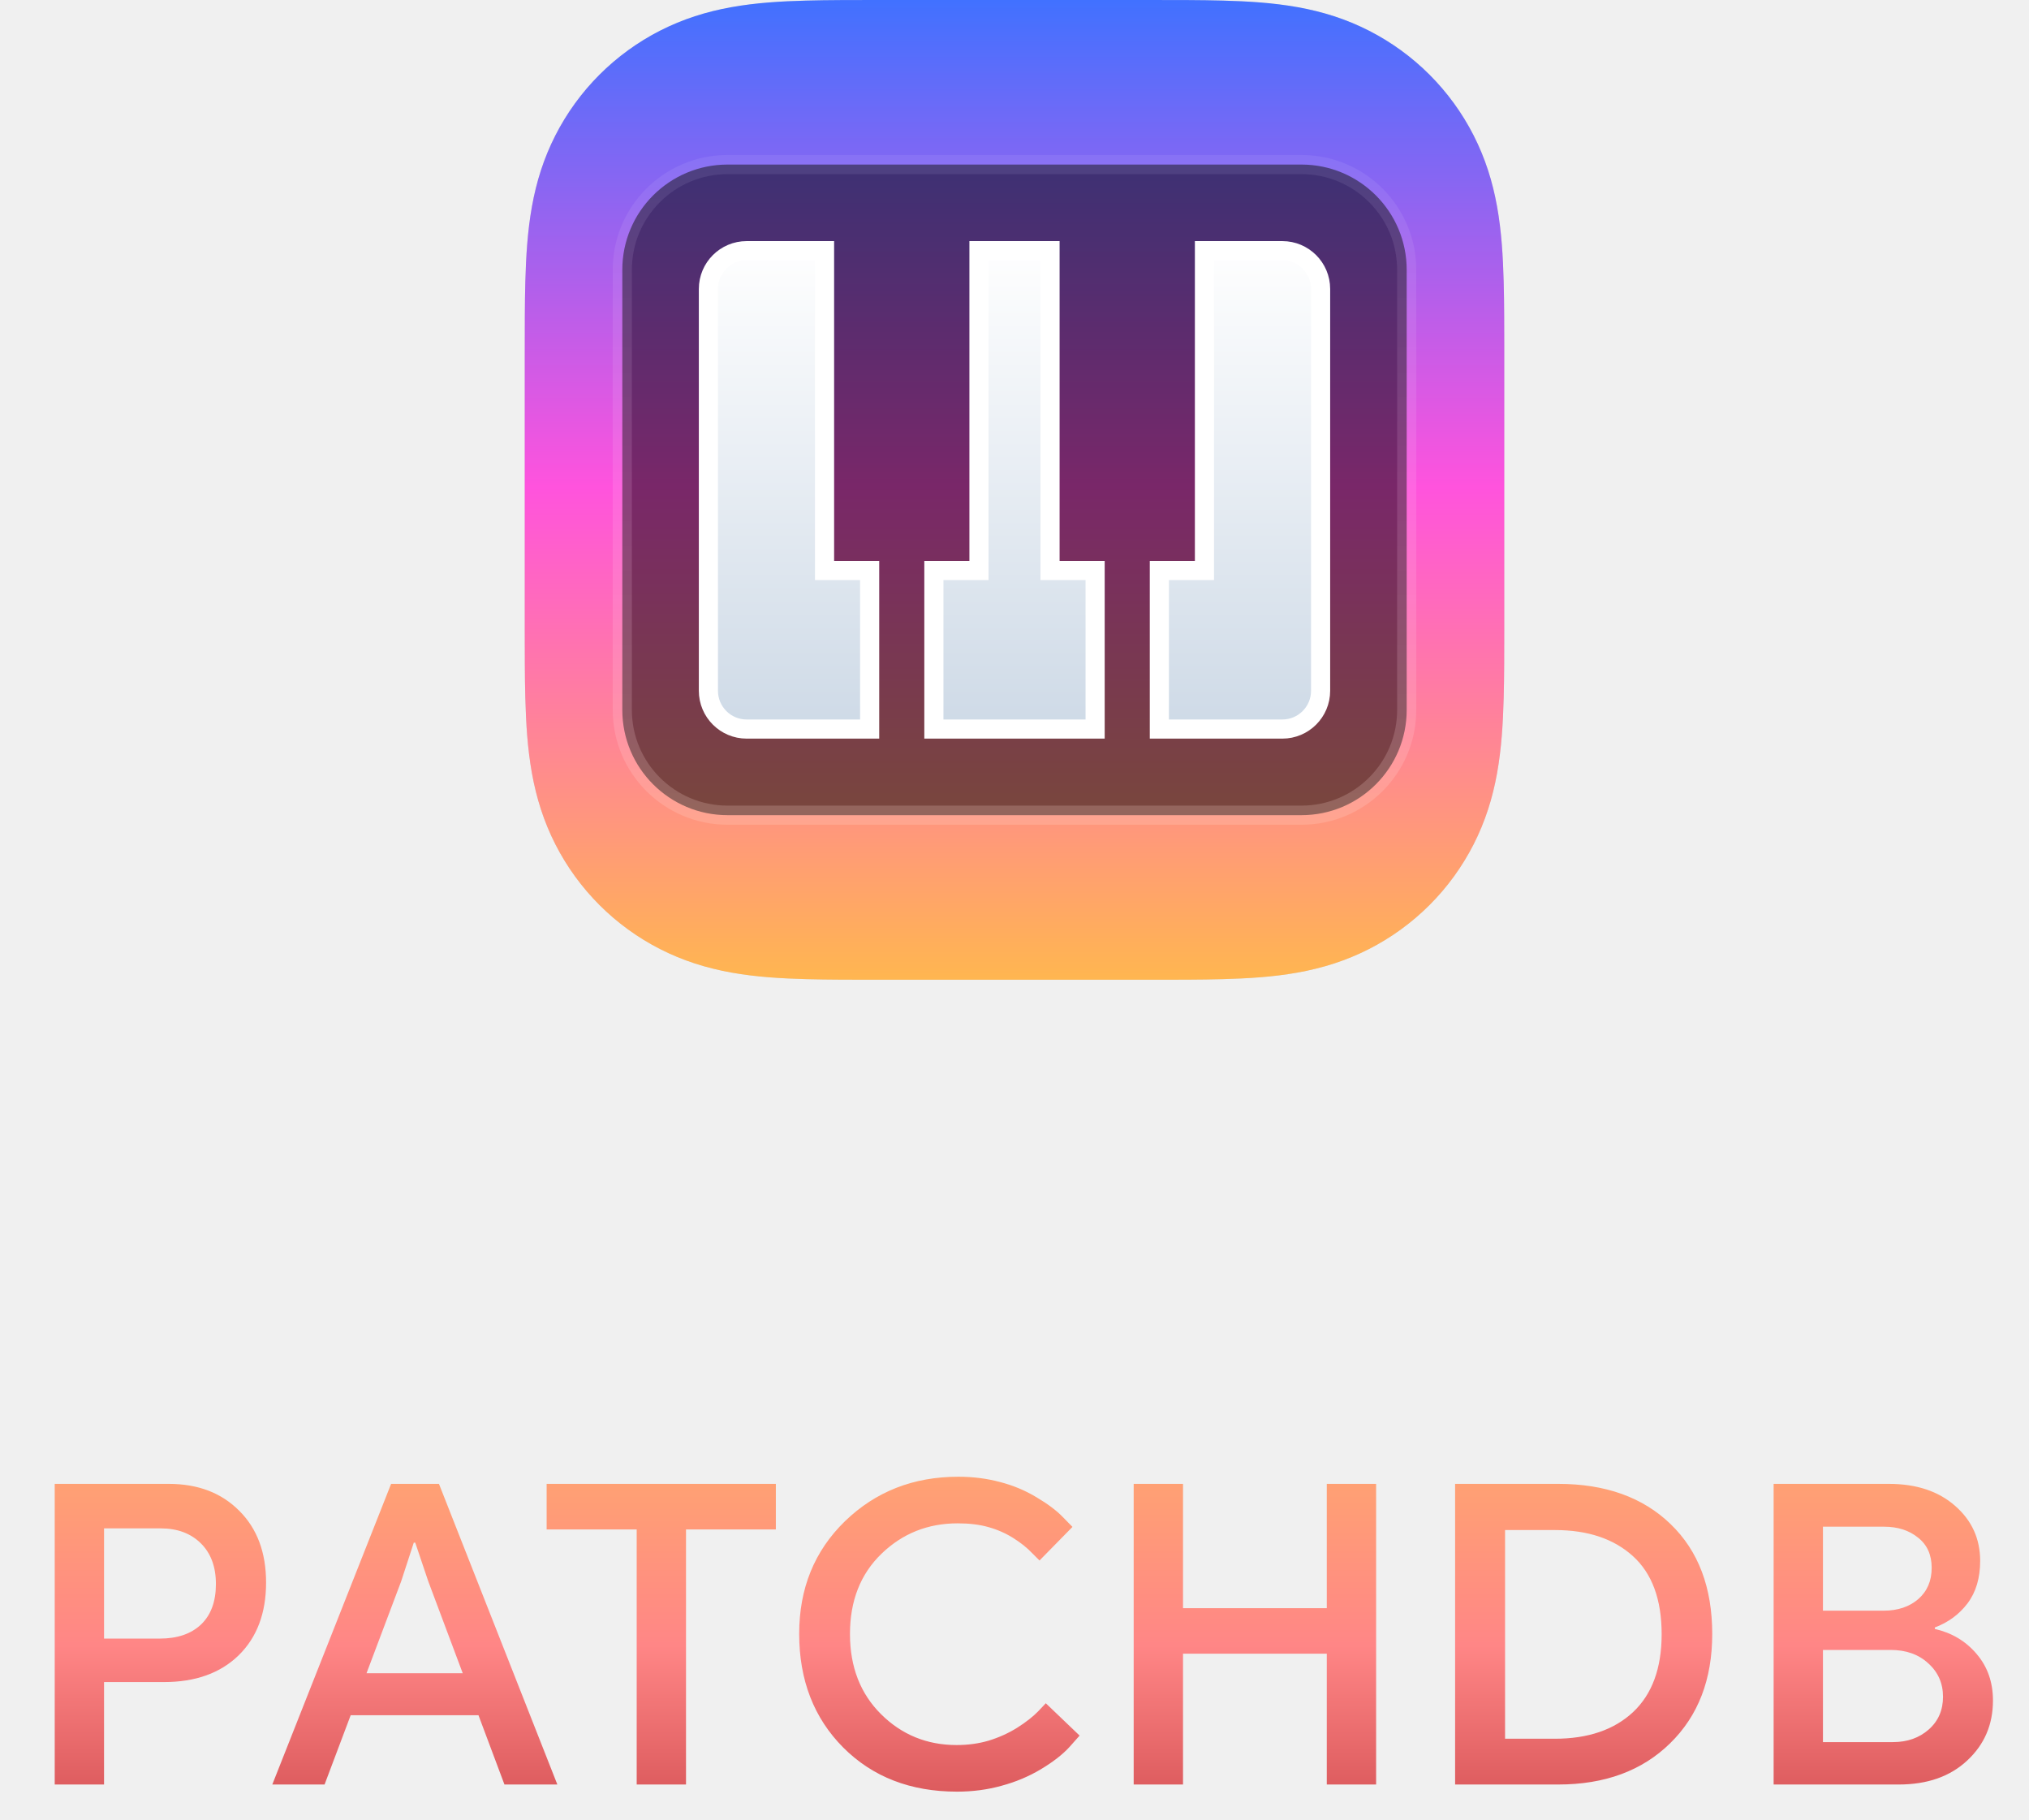
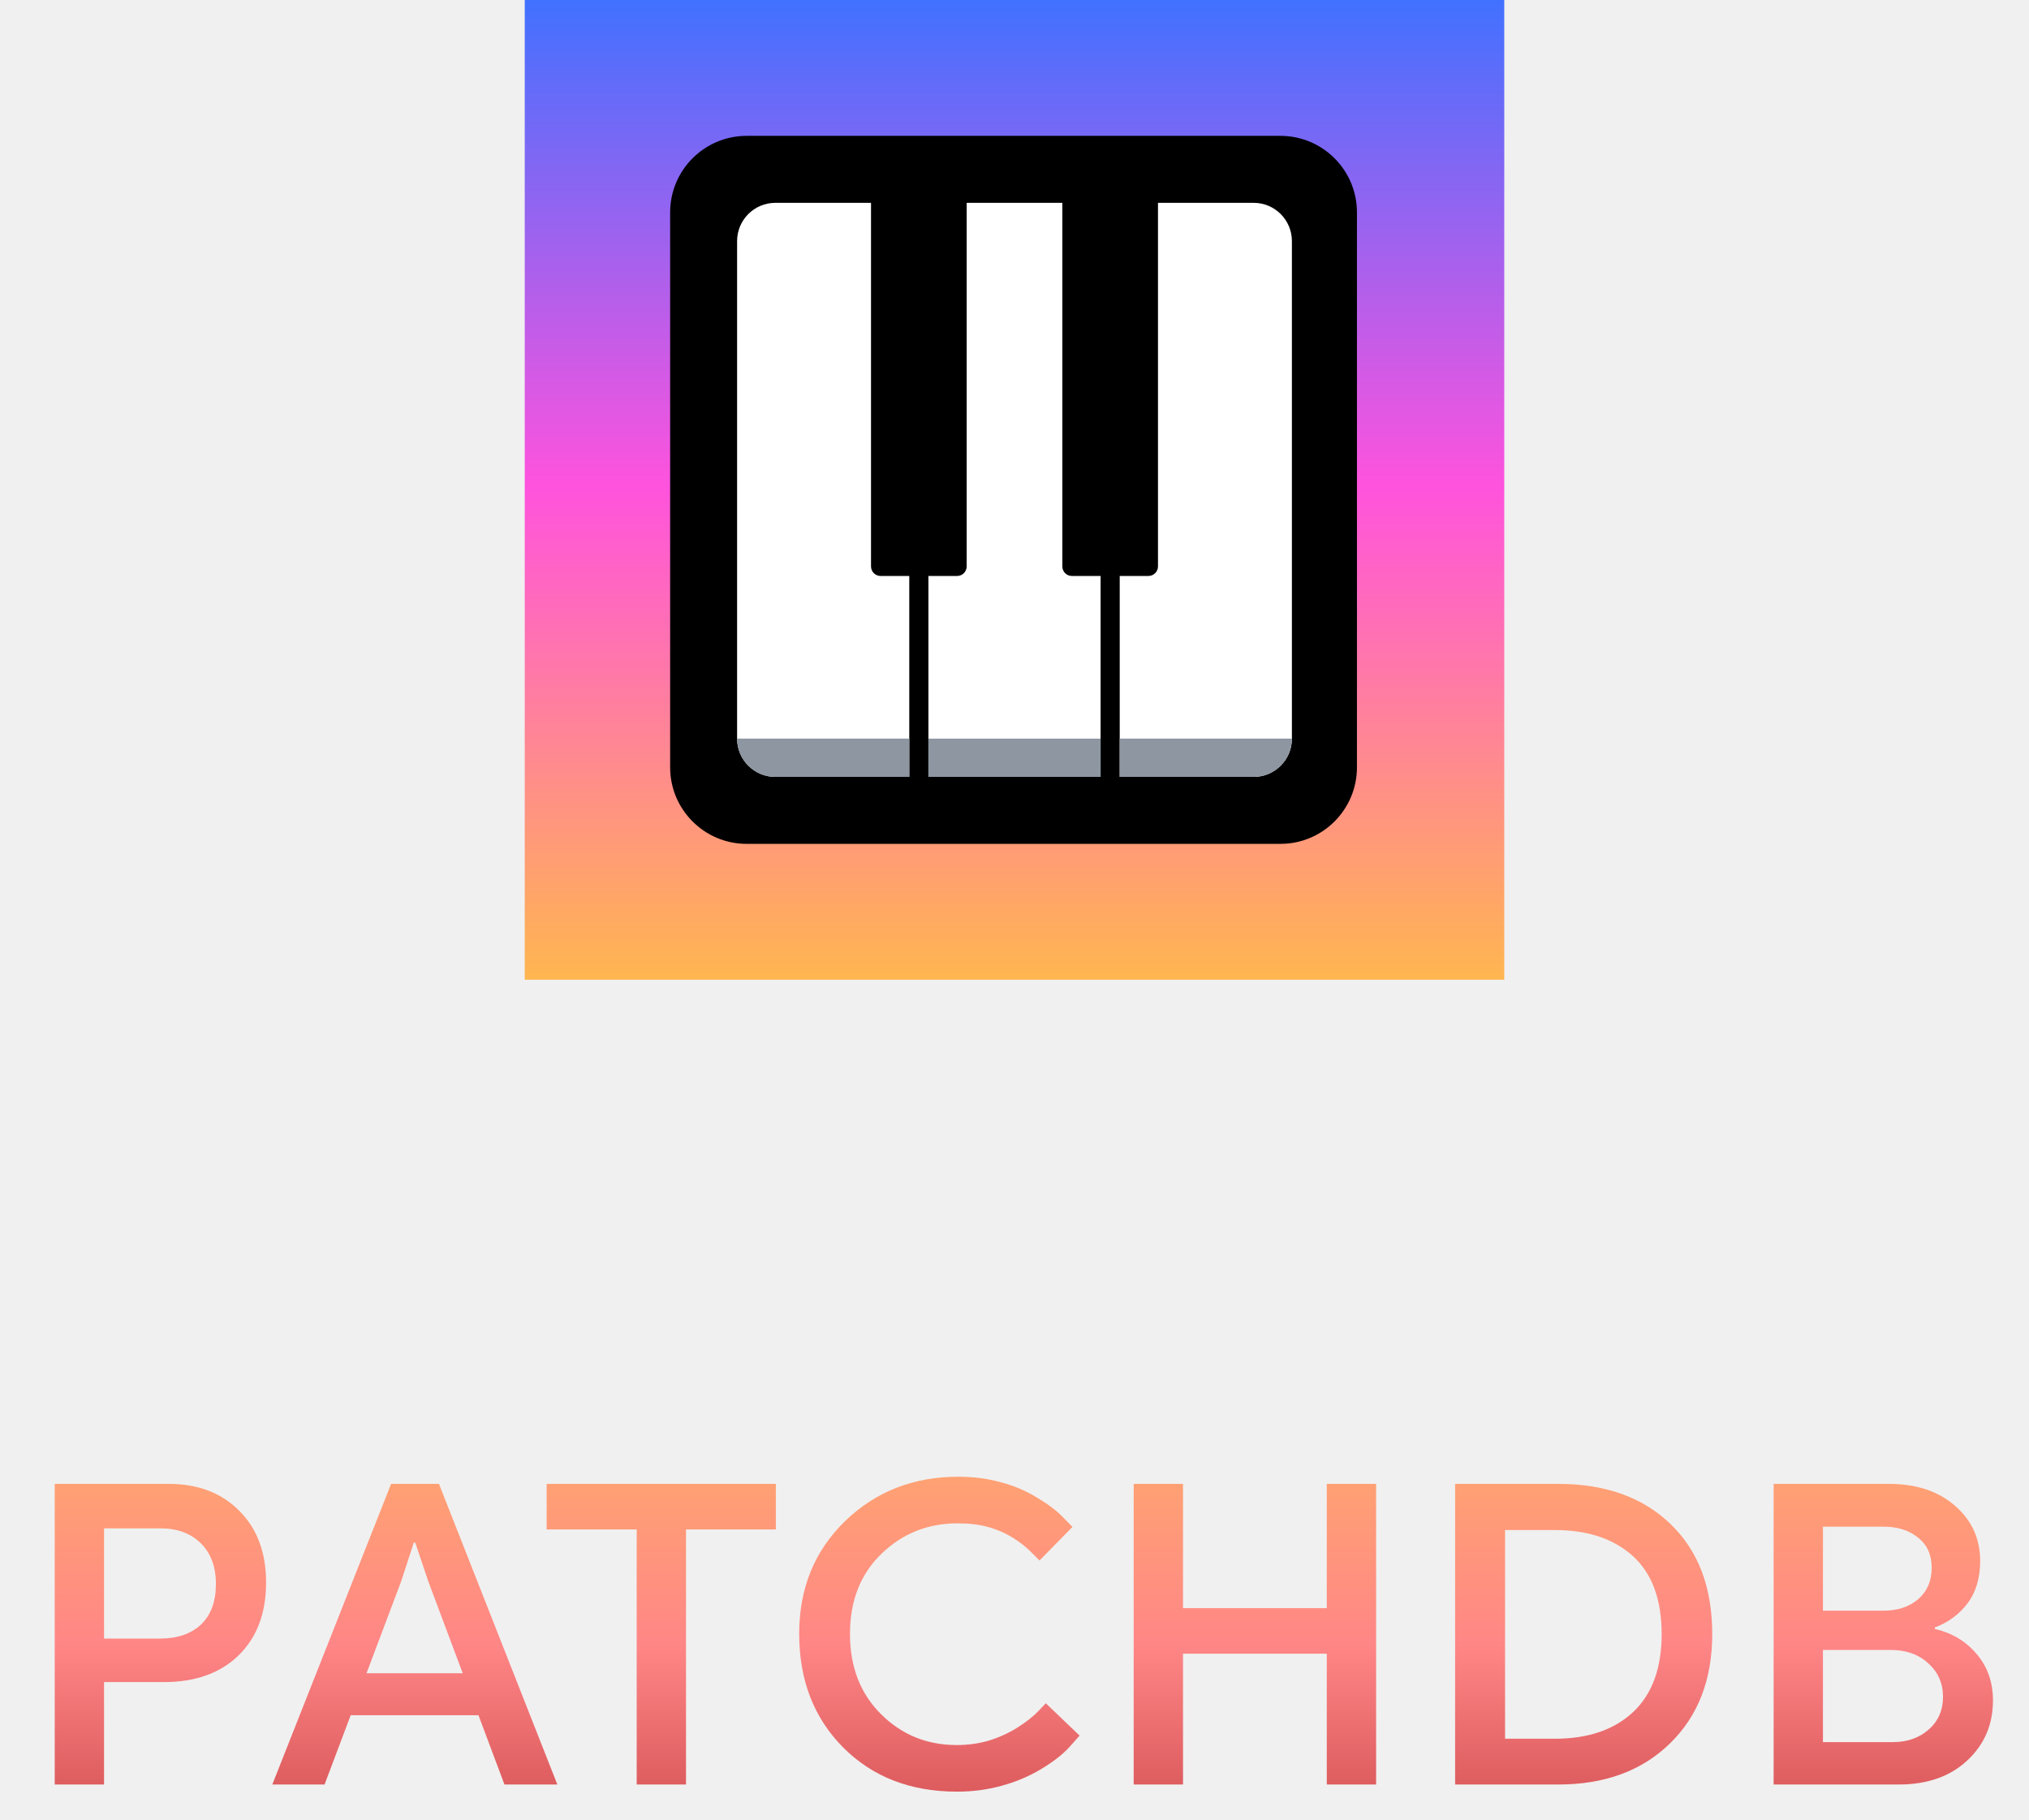
<svg xmlns="http://www.w3.org/2000/svg" width="58" height="52" viewBox="0 0 58 52" fill="none">
  <defs>
    <linearGradient id="name" x1="29" y1="42" x2="29" y2="52" gradientUnits="userSpaceOnUse">
      <stop offset="0" stop-color="#FFA372" />
      <stop offset="0.503" stop-color="#FF8686" />
      <stop offset="1" stop-color="#D65356" />
    </linearGradient>
-     <linearGradient id="tile" x1="512" y1="-1.38507e-08" x2="512" y2="1024" gradientUnits="userSpaceOnUse">
+     <linearGradient id="tile" x1="256" y1="0" x2="256" y2="512" gradientUnits="userSpaceOnUse">
      <stop offset="0" stop-color="#4171FF" />
      <stop offset="0.497" stop-color="#FF53DD" />
      <stop offset="1" stop-color="#FFB650" />
    </linearGradient>
-     <linearGradient id="tileA" x1="512" y1="-1.38507e-08" x2="512" y2="1024" gradientUnits="userSpaceOnUse">
-       <stop offset="0" stop-color="#4171FF" />
-       <stop offset="0.497" stop-color="#FF53DD" />
-       <stop offset="1" stop-color="#FFB650" />
-     </linearGradient>
-     <linearGradient id="tileB" x1="512" y1="-1.38507e-08" x2="512" y2="1024" gradientUnits="userSpaceOnUse">
-       <stop offset="0" stop-color="#4171FF" />
-       <stop offset="0.497" stop-color="#FF53DD" />
-       <stop offset="1" stop-color="#FFB650" />
-     </linearGradient>
-     <linearGradient id="edge" x1="512" y1="182" x2="512" y2="842" gradientUnits="userSpaceOnUse">
-       <stop offset="0" stop-color="white" stop-opacity="0.1" />
-       <stop offset="1" stop-color="white" stop-opacity="0.2" />
-     </linearGradient>
-     <linearGradient id="keys" x1="512" y1="252" x2="512" y2="772" gradientUnits="userSpaceOnUse">
-       <stop offset="0" stop-color="white" />
-       <stop offset="1" stop-color="#CDD9E6" />
-     </linearGradient>
  </defs>
  <path d="M1.564 51V42.408H4.822C5.658 42.408 6.33 42.664 6.838 43.176C7.35 43.684 7.606 44.368 7.606 45.228C7.606 46.104 7.344 46.798 6.82 47.31C6.296 47.818 5.586 48.072 4.69 48.072H2.368V46.83H4.564C5.068 46.83 5.462 46.696 5.746 46.428C6.03 46.156 6.172 45.77 6.172 45.27C6.172 44.778 6.028 44.39 5.74 44.106C5.452 43.822 5.07 43.68 4.594 43.68H2.974V51H1.564ZM7.784 51L11.18 42.408H12.548L15.932 51H14.42L12.242 45.192L11.87 44.088H11.828L11.468 45.192L9.278 51H7.784ZM9.278 49.02L9.692 47.82H13.904L14.336 49.02H9.278ZM18.2 51V43.026H19.61V51H18.2ZM15.626 43.71V42.408H22.178V43.71H15.626ZM27.357 51.204C26.029 51.204 24.945 50.784 24.105 49.944C23.265 49.1 22.845 48.016 22.845 46.692C22.845 45.396 23.281 44.324 24.153 43.476C25.029 42.628 26.109 42.204 27.393 42.204C27.813 42.204 28.209 42.254 28.581 42.354C28.957 42.45 29.307 42.596 29.631 42.792C29.955 42.984 30.207 43.174 30.387 43.362C30.567 43.546 30.657 43.638 30.657 43.638L29.715 44.598C29.715 44.598 29.643 44.526 29.499 44.382C29.359 44.234 29.181 44.092 28.965 43.956C28.749 43.82 28.513 43.716 28.257 43.644C28.005 43.572 27.711 43.536 27.375 43.536C26.523 43.536 25.797 43.826 25.197 44.406C24.597 44.986 24.297 45.75 24.297 46.698C24.297 47.638 24.593 48.402 25.185 48.99C25.777 49.578 26.497 49.872 27.345 49.872C27.673 49.872 27.979 49.83 28.263 49.746C28.551 49.658 28.821 49.536 29.073 49.38C29.325 49.22 29.525 49.064 29.673 48.912C29.821 48.756 29.895 48.678 29.895 48.678L30.861 49.602C30.861 49.602 30.765 49.71 30.573 49.926C30.381 50.138 30.109 50.35 29.757 50.562C29.409 50.77 29.033 50.928 28.629 51.036C28.229 51.148 27.805 51.204 27.357 51.204ZM37.927 51V42.408H39.337V51H37.927ZM32.407 51V42.408H33.817V51H32.407ZM33.253 47.262V45.96H38.575V47.262H33.253ZM41.595 51V42.408H44.541C45.893 42.408 46.965 42.792 47.757 43.56C48.549 44.324 48.945 45.37 48.945 46.698C48.945 47.998 48.543 49.04 47.739 49.824C46.939 50.608 45.873 51 44.541 51H41.595ZM43.023 49.692H44.445C45.393 49.692 46.139 49.438 46.683 48.93C47.227 48.418 47.499 47.676 47.499 46.704C47.499 45.712 47.225 44.968 46.677 44.472C46.129 43.976 45.387 43.728 44.451 43.728H43.023V49.692ZM50.7 51V42.408H53.994C54.782 42.408 55.414 42.618 55.89 43.038C56.366 43.454 56.604 43.978 56.604 44.61C56.604 45.098 56.484 45.502 56.244 45.822C56.004 46.138 55.692 46.368 55.308 46.512V46.554C55.796 46.666 56.194 46.904 56.502 47.268C56.814 47.632 56.97 48.076 56.97 48.6C56.97 49.288 56.724 49.86 56.232 50.316C55.744 50.772 55.092 51 54.276 51H50.7ZM52.11 49.788H54.114C54.522 49.788 54.862 49.668 55.134 49.428C55.406 49.188 55.542 48.876 55.542 48.492C55.542 48.108 55.402 47.79 55.122 47.538C54.846 47.282 54.486 47.154 54.042 47.154H51.708V46.032H53.844C54.248 46.032 54.578 45.922 54.834 45.702C55.09 45.478 55.218 45.18 55.218 44.808C55.218 44.436 55.088 44.148 54.828 43.944C54.572 43.736 54.248 43.632 53.856 43.632H52.11V49.788Z" fill="url(#name)" />
-   <g transform="translate(15 0) scale(0.02734375)">
-     <path d="M365.233 0C366.528 0 367.822 8.26345e-05 369.116 0C370.411 0 371.706 0 373 0H651C665.24 0 679.48 0 693.73 0.08C705.73 0.15 717.72 0.29 729.71 0.61C755.84 1.32 782.2 2.86 808.05 7.5C834.27 12.21 858.67 19.9 882.49 32.03C905.9 43.95 927.33 59.52 945.9 78.1C964.47 96.68 980.05 118.1 991.97 141.51C1004.09 165.33 1011.79 189.73 1016.5 215.95C1021.15 241.79 1022.68 268.15 1023.39 294.29C1023.72 306.28 1023.85 318.28 1023.92 330.27C1023.98 340.341 1024 350.411 1024 360.485L1024 361.196L1024 363.006L1024 366.081V367.302V369.149L1024 373L1024 655.105L1024 658.037C1024 669.932 1023.99 681.828 1023.92 693.73C1023.85 705.73 1023.71 717.72 1023.39 729.71C1022.68 755.84 1021.14 782.2 1016.5 808.05C1011.79 834.27 1004.1 858.67 991.97 882.49C980.05 905.9 964.48 927.33 945.9 945.9C927.32 964.47 905.9 980.05 882.49 991.97C858.67 1004.09 834.27 1011.79 808.05 1016.5C782.21 1021.15 755.85 1022.68 729.71 1023.39C717.72 1023.72 705.72 1023.85 693.73 1023.92C683.897 1023.98 674.064 1024 664.227 1024L662.805 1024H651L368.895 1024L365.963 1024C354.069 1024 342.173 1023.99 330.27 1023.92C318.27 1023.85 306.28 1023.71 294.29 1023.39C268.16 1022.68 241.8 1021.14 215.95 1016.5C189.73 1011.79 165.33 1004.1 141.51 991.97C118.1 980.05 96.67 964.48 78.1 945.9C59.53 927.32 43.95 905.9 32.03 882.49C19.91 858.67 12.21 834.27 7.5 808.05C2.85 782.21 1.32 755.85 0.61 729.71C0.28 717.72 0.15 705.72 0.08 693.73C0.007 682.081 1.855e-06 670.432 0 658.777V658.767L0 654.884L0 651V373C0 358.76 0 344.52 0.08 330.27C0.15 318.27 0.29 306.28 0.61 294.29C1.32 268.16 2.86 241.8 7.5 215.95C12.21 189.73 19.9 165.33 32.03 141.51C43.95 118.1 59.52 96.67 78.1 78.1C96.68 59.53 118.1 43.95 141.51 32.03C165.33 19.91 189.73 12.21 215.95 7.5C241.79 2.85 268.15 1.32 294.29 0.61C306.28 0.28 318.28 0.15 330.27 0.08C341.92 0.007 353.569 1.84229e-06 365.224 0H365.233Z" fill="#D9D9D9" />
-     <path d="M365.233 0C366.528 0 367.822 8.26345e-05 369.116 0C370.411 0 371.706 0 373 0H651C665.24 0 679.48 0 693.73 0.08C705.73 0.15 717.72 0.29 729.71 0.61C755.84 1.32 782.2 2.86 808.05 7.5C834.27 12.21 858.67 19.9 882.49 32.03C905.9 43.95 927.33 59.52 945.9 78.1C964.47 96.68 980.05 118.1 991.97 141.51C1004.09 165.33 1011.79 189.73 1016.5 215.95C1021.15 241.79 1022.68 268.15 1023.39 294.29C1023.72 306.28 1023.85 318.28 1023.92 330.27C1023.98 340.341 1024 350.411 1024 360.485L1024 361.196L1024 363.006L1024 366.081V367.302V369.149L1024 373L1024 655.105L1024 658.037C1024 669.932 1023.99 681.828 1023.92 693.73C1023.85 705.73 1023.71 717.72 1023.39 729.71C1022.68 755.84 1021.14 782.2 1016.5 808.05C1011.79 834.27 1004.1 858.67 991.97 882.49C980.05 905.9 964.48 927.33 945.9 945.9C927.32 964.47 905.9 980.05 882.49 991.97C858.67 1004.09 834.27 1011.79 808.05 1016.5C782.21 1021.15 755.85 1022.68 729.71 1023.39C717.72 1023.72 705.72 1023.85 693.73 1023.92C683.897 1023.98 674.064 1024 664.227 1024L662.805 1024H651L368.895 1024L365.963 1024C354.069 1024 342.173 1023.99 330.27 1023.92C318.27 1023.85 306.28 1023.71 294.29 1023.39C268.16 1022.68 241.8 1021.14 215.95 1016.5C189.73 1011.79 165.33 1004.1 141.51 991.97C118.1 980.05 96.67 964.48 78.1 945.9C59.53 927.32 43.95 905.9 32.03 882.49C19.91 858.67 12.21 834.27 7.5 808.05C2.85 782.21 1.32 755.85 0.61 729.71C0.28 717.72 0.15 705.72 0.08 693.73C0.007 682.081 1.855e-06 670.432 0 658.777V658.767L0 654.884L0 651V373C0 358.76 0 344.52 0.08 330.27C0.15 318.27 0.29 306.28 0.61 294.29C1.32 268.16 2.86 241.8 7.5 215.95C12.21 189.73 19.9 165.33 32.03 141.51C43.95 118.1 59.52 96.67 78.1 78.1C96.68 59.53 118.1 43.95 141.51 32.03C165.33 19.91 189.73 12.21 215.95 7.5C241.79 2.85 268.15 1.32 294.29 0.61C306.28 0.28 318.28 0.15 330.27 0.08C341.92 0.007 353.569 1.84229e-06 365.224 0H365.233Z" fill="url(#tile)" />
-     <path d="M0 654.884L0 0L0 658.767L0 654.884Z" fill="url(#tileA)" />
-     <path d="M369.116 0L1024 0L365.233 0C366.528 0 367.822 8.26345e-05 369.116 0Z" fill="url(#tileB)" />
-     <rect opacity="0.7" x="102" y="172" width="820" height="680" rx="110" fill="black" fill-opacity="0.75" stroke="url(#edge)" stroke-width="20" />
-     <path d="M232 262H313.429V596.286H360.571V762H232C209.909 762 192 744.091 192 722V302C192 279.909 209.909 262 232 262ZM792 262C814.091 262 832 279.909 832 302V722C832 744.091 814.091 762 792 762H663.429V596.286H710.571V262H792ZM549.143 262V596.286H596.286V762H427.714V596.286H474.857V262H549.143Z" fill="white" fill-opacity="0.9" />
-     <path d="M232 262H313.429V596.286H360.571V762H232C209.909 762 192 744.091 192 722V302C192 279.909 209.909 262 232 262ZM792 262C814.091 262 832 279.909 832 302V722C832 744.091 814.091 762 792 762H663.429V596.286H710.571V262H792ZM549.143 262V596.286H596.286V762H427.714V596.286H474.857V262H549.143Z" fill="url(#keys)" />
-     <path d="M232 262H313.429V596.286H360.571V762H232C209.909 762 192 744.091 192 722V302C192 279.909 209.909 262 232 262ZM792 262C814.091 262 832 279.909 832 302V722C832 744.091 814.091 762 792 762H663.429V596.286H710.571V262H792ZM549.143 262V596.286H596.286V762H427.714V596.286H474.857V262H549.143Z" stroke="white" stroke-width="20" />
+   <g transform="translate(15 0) scale(0.0546875)">
+     <rect width="512" height="512" fill="url(#tile)" />
+     <rect x="76" y="71" width="359" height="370" rx="40" fill="black" />
+     <path d="M331 106V296C331 298.761 328.761 301 326 301H311V406H381C392.046 406 401 397.046 401 386V126C401 114.954 392.046 106 381 106H331ZM231 106H281V296C281 298.761 283.239 301 286 301H301V406H211V301H226C228.761 301 231 298.761 231 296V106ZM111 126C111 114.954 119.954 106 131 106H181V296C181 298.761 183.239 301 186 301H201V406H131C119.954 406 111 397.046 111 386V126Z" fill="white" />
+     <path d="M201 406H131C119.954 406 111 397.046 111 386H201V406Z" fill="#8D96A1" />
+     <path d="M301 406H211V386H301V406Z" fill="#8D96A1" />
+     <path d="M311 406H381C392.046 406 401 397.046 401 386H311V406Z" fill="#8D96A1" />
  </g>
</svg>
